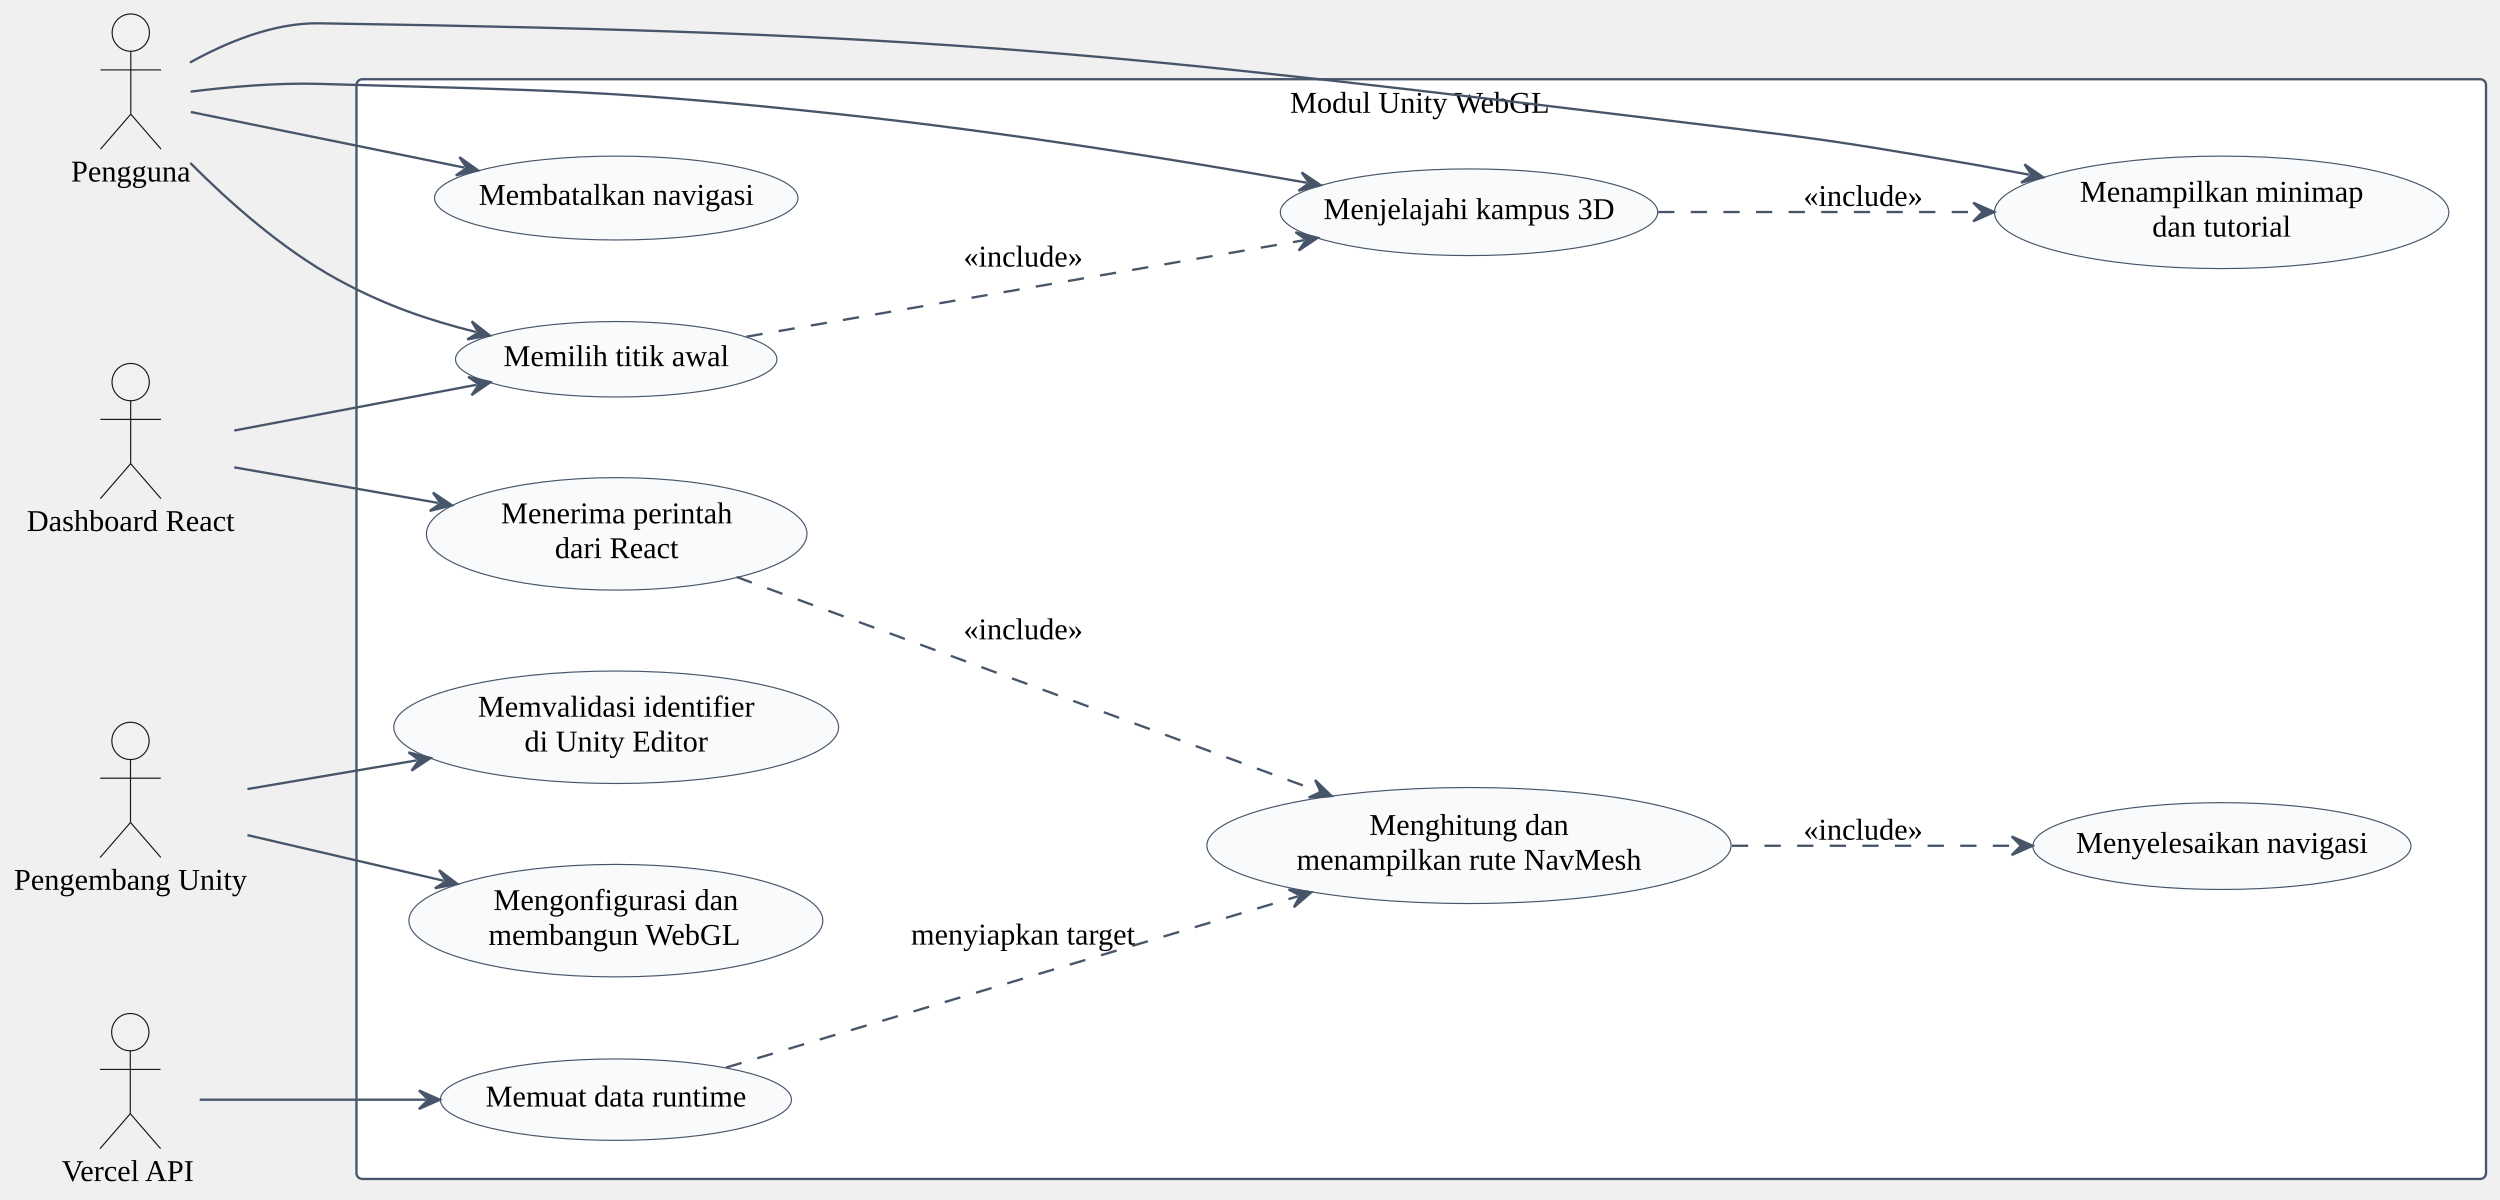
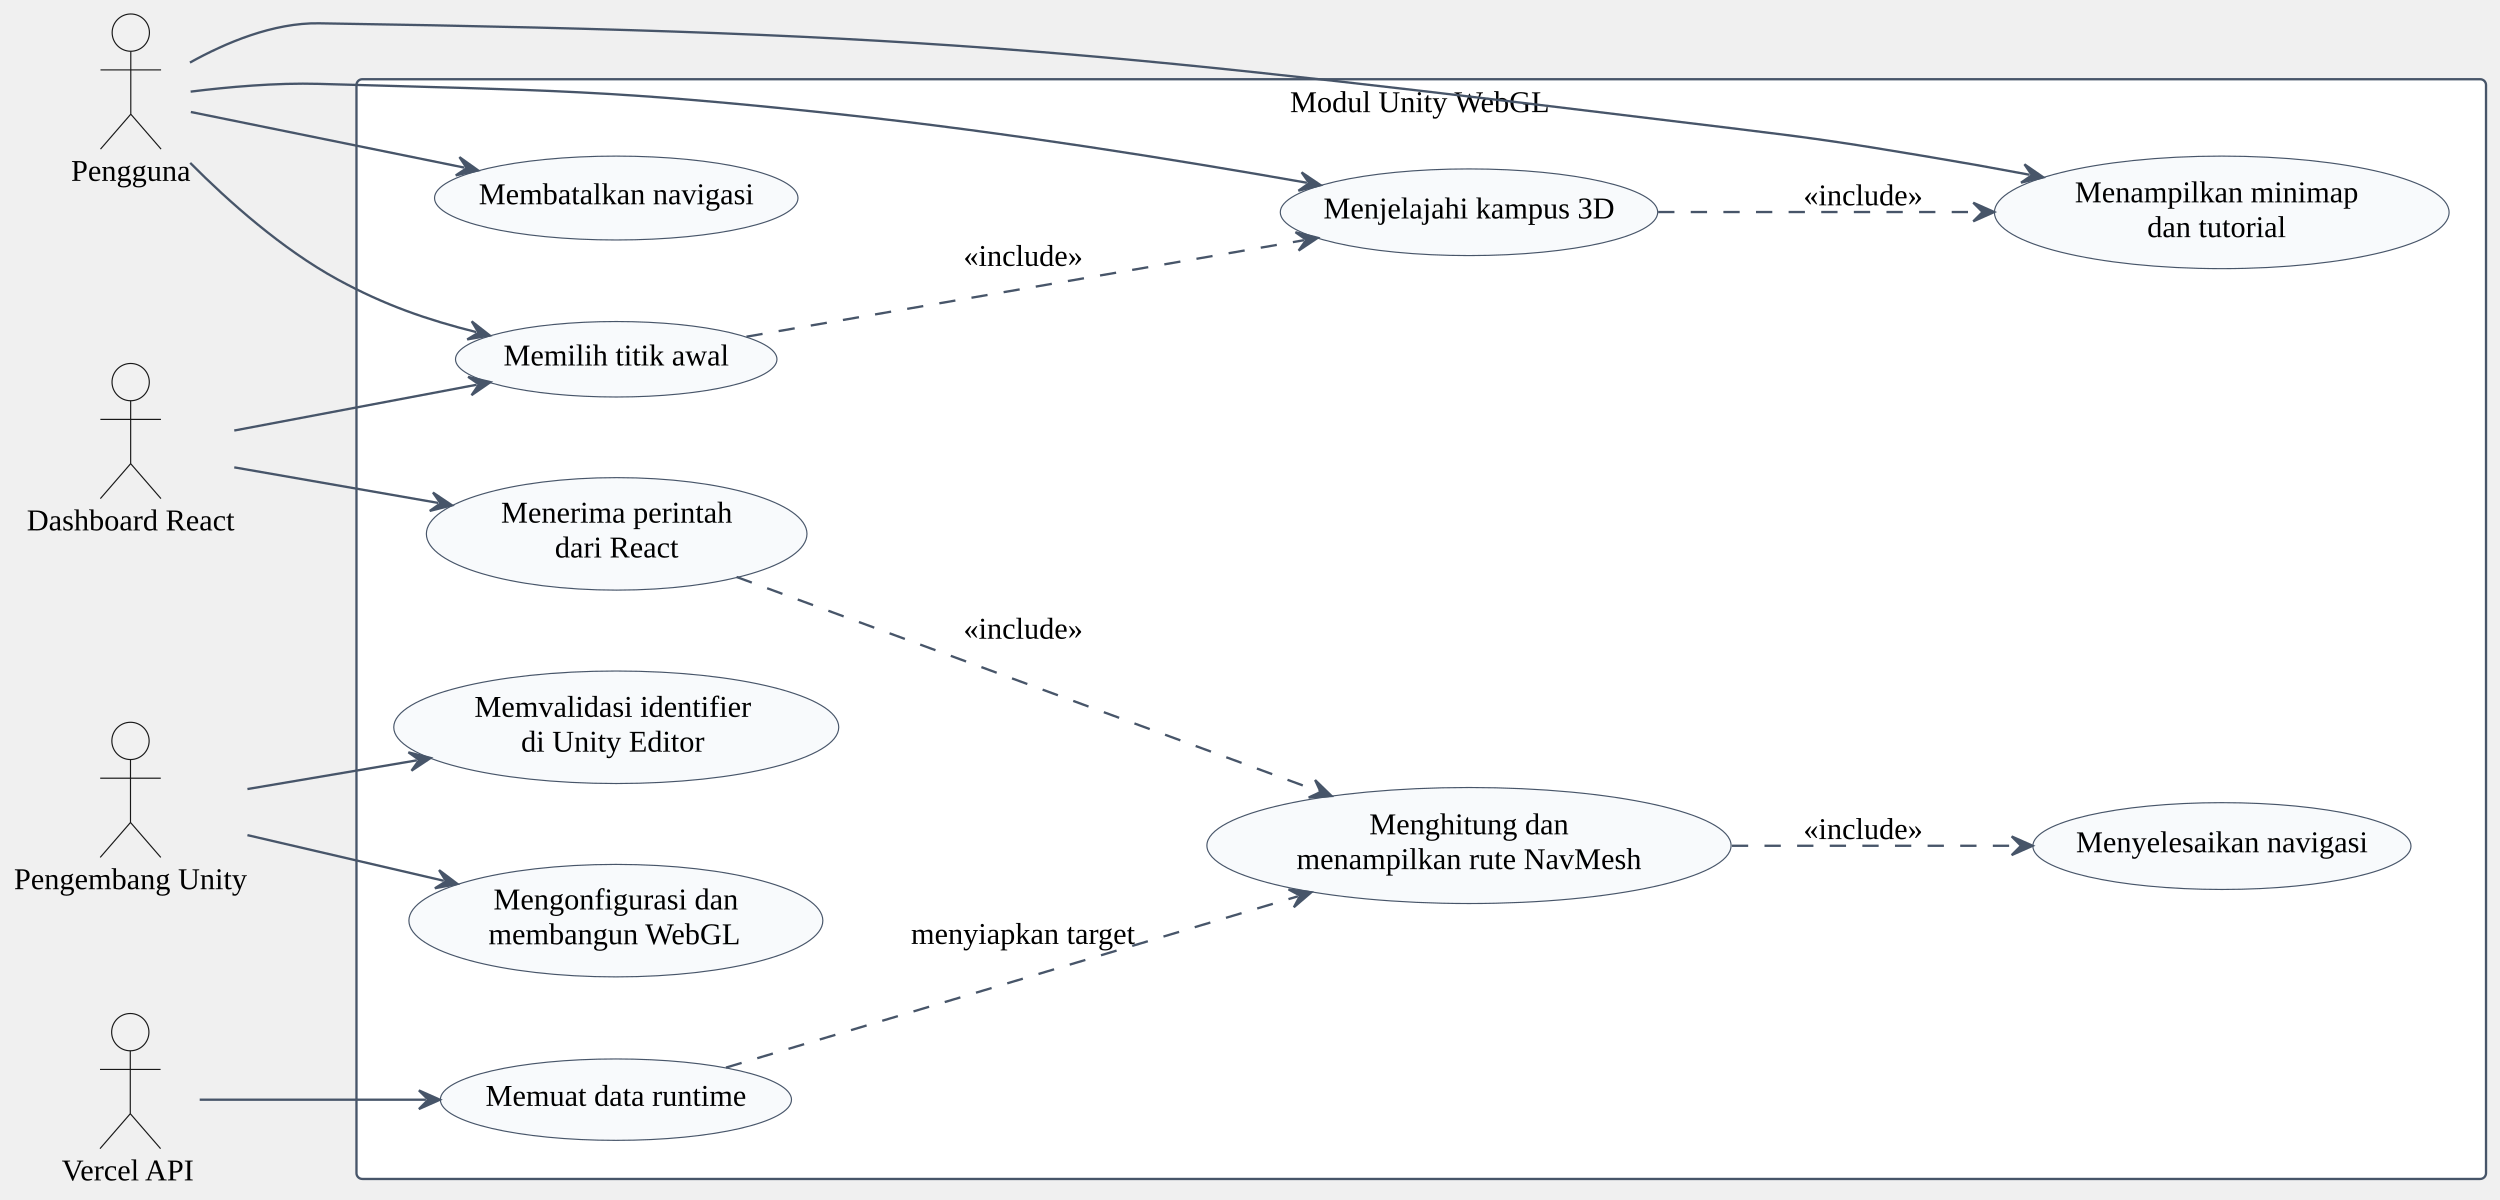
<svg xmlns="http://www.w3.org/2000/svg" contentStyleType="text/css" height="515px" preserveAspectRatio="none" style="width:1073px;height:515px;background:#FFFFFF;" version="1.1" viewBox="0 0 1073 515" width="1073px" zoomAndPan="magnify">
  <defs />
  <g>
    <g id="cluster_Modul Unity WebGL">
      <rect fill="#FFFFFF" height="472" rx="2.5" ry="2.5" style="stroke:#475569;stroke-width:1.0;" width="914" x="153" y="34" />
-       <text fill="#000000" font-family="Times New Roman" font-size="13" lengthAdjust="spacing" textLength="112.652" x="553.674" y="48.413">Modul Unity WebGL</text>
+       <text fill="#000000" font-family="Times New Roman" font-size="13" lengthAdjust="spacing" textLength="112.652" x="553.674" y="48.137">Modul Unity WebGL</text>
    </g>
    <g id="elem_UC1">
      <ellipse cx="264.353" cy="471.971" fill="#F8FAFC" rx="75.353" ry="17.471" style="stroke:#475569;stroke-width:0.5;" />
-       <text fill="#000000" font-family="Times New Roman" font-size="13" lengthAdjust="spacing" textLength="111.909" x="208.399" y="474.909">Memuat data runtime</text>
+       <text fill="#000000" font-family="Times New Roman" font-size="13" lengthAdjust="spacing" textLength="111.909" x="208.399" y="474.633">Memuat data runtime</text>
    </g>
    <g id="elem_UC2">
      <ellipse cx="264.676" cy="229.141" fill="#F8FAFC" rx="81.676" ry="24.141" style="stroke:#475569;stroke-width:0.5;" />
-       <text fill="#000000" font-family="Times New Roman" font-size="13" lengthAdjust="spacing" textLength="99.265" x="215.044" y="224.605">Menerima perintah</text>
-       <text fill="#000000" font-family="Times New Roman" font-size="13" lengthAdjust="spacing" textLength="53.054" x="238.149" y="239.554">dari React</text>
+       <text fill="#000000" font-family="Times New Roman" font-size="13" lengthAdjust="spacing" textLength="99.265" x="215.044" y="224.329">Menerima perintah</text>
+       <text fill="#000000" font-family="Times New Roman" font-size="13" lengthAdjust="spacing" textLength="53.054" x="238.149" y="239.277">dari React</text>
    </g>
    <g id="elem_UC3">
      <ellipse cx="264.485" cy="154.197" fill="#F8FAFC" rx="68.985" ry="16.197" style="stroke:#475569;stroke-width:0.5;" />
-       <text fill="#000000" font-family="Times New Roman" font-size="13" lengthAdjust="spacing" textLength="96.764" x="216.103" y="157.136">Memilih titik awal</text>
+       <text fill="#000000" font-family="Times New Roman" font-size="13" lengthAdjust="spacing" textLength="96.764" x="216.103" y="156.859">Memilih titik awal</text>
    </g>
    <g id="elem_UC4">
      <ellipse cx="630.494" cy="91.099" fill="#F8FAFC" rx="80.994" ry="18.599" style="stroke:#475569;stroke-width:0.5;" />
-       <text fill="#000000" font-family="Times New Roman" font-size="13" lengthAdjust="spacing" textLength="124.915" x="568.037" y="94.037">Menjelajahi kampus 3D</text>
+       <text fill="#000000" font-family="Times New Roman" font-size="13" lengthAdjust="spacing" textLength="124.915" x="568.037" y="93.761">Menjelajahi kampus 3D</text>
    </g>
    <g id="elem_UC5">
      <ellipse cx="630.489" cy="362.898" fill="#F8FAFC" rx="112.489" ry="24.898" style="stroke:#475569;stroke-width:0.5;" />
-       <text fill="#000000" font-family="Times New Roman" font-size="13" lengthAdjust="spacing" textLength="85.573" x="587.702" y="358.362">Menghitung dan</text>
-       <text fill="#000000" font-family="Times New Roman" font-size="13" lengthAdjust="spacing" textLength="148.015" x="556.481" y="373.311">menampilkan rute NavMesh</text>
+       <text fill="#000000" font-family="Times New Roman" font-size="13" lengthAdjust="spacing" textLength="85.573" x="587.702" y="358.086">Menghitung dan</text>
+       <text fill="#000000" font-family="Times New Roman" font-size="13" lengthAdjust="spacing" textLength="148.015" x="556.481" y="373.034">menampilkan rute NavMesh</text>
    </g>
    <g id="elem_UC6">
-       <ellipse cx="953.52" cy="91.141" fill="#F8FAFC" rx="97.52" ry="24.141" style="stroke:#475569;stroke-width:0.5;" />
-       <text fill="#000000" font-family="Times New Roman" font-size="13" lengthAdjust="spacing" textLength="121.672" x="892.684" y="86.605">Menampilkan minimap</text>
-       <text fill="#000000" font-family="Times New Roman" font-size="13" lengthAdjust="spacing" textLength="59.566" x="923.737" y="101.553">dan tutorial</text>
+       <ellipse cx="953.572" cy="91.152" fill="#F8FAFC" rx="97.572" ry="24.152" style="stroke:#475569;stroke-width:0.5;" />
+       <text fill="#000000" font-family="Times New Roman" font-size="13" lengthAdjust="spacing" textLength="121.672" x="890.524" y="86.835">Menampilkan minimap</text>
+       <text fill="#000000" font-family="Times New Roman" font-size="13" lengthAdjust="spacing" textLength="59.566" x="921.577" y="101.784">dan tutorial</text>
    </g>
    <g id="elem_UC7">
      <ellipse cx="953.648" cy="363.13" fill="#F8FAFC" rx="81.148" ry="18.63" style="stroke:#475569;stroke-width:0.5;" />
-       <text fill="#000000" font-family="Times New Roman" font-size="13" lengthAdjust="spacing" textLength="125.265" x="891.015" y="366.068">Menyelesaikan navigasi</text>
+       <text fill="#000000" font-family="Times New Roman" font-size="13" lengthAdjust="spacing" textLength="125.265" x="891.015" y="365.792">Menyelesaikan navigasi</text>
    </g>
    <g id="elem_UC8">
      <ellipse cx="264.498" cy="85" fill="#F8FAFC" rx="77.998" ry="18" style="stroke:#475569;stroke-width:0.5;" />
-       <text fill="#000000" font-family="Times New Roman" font-size="13" lengthAdjust="spacing" textLength="118.047" x="205.475" y="87.938">Membatalkan navigasi</text>
+       <text fill="#000000" font-family="Times New Roman" font-size="13" lengthAdjust="spacing" textLength="118.047" x="205.475" y="87.662">Membatalkan navigasi</text>
    </g>
    <g id="elem_UC9">
-       <ellipse cx="264.469" cy="312.141" fill="#F8FAFC" rx="95.469" ry="24.141" style="stroke:#475569;stroke-width:0.5;" />
-       <text fill="#000000" font-family="Times New Roman" font-size="13" lengthAdjust="spacing" textLength="118.771" x="205.084" y="307.605">Memvalidasi identifier</text>
-       <text fill="#000000" font-family="Times New Roman" font-size="13" lengthAdjust="spacing" textLength="78.717" x="225.11" y="322.553">di Unity Editor</text>
+       <ellipse cx="264.493" cy="312.146" fill="#F8FAFC" rx="95.493" ry="24.146" style="stroke:#475569;stroke-width:0.5;" />
+       <text fill="#000000" font-family="Times New Roman" font-size="13" lengthAdjust="spacing" textLength="118.771" x="203.626" y="307.673">Memvalidasi identifier</text>
+       <text fill="#000000" font-family="Times New Roman" font-size="13" lengthAdjust="spacing" textLength="78.717" x="223.653" y="322.621">di Unity Editor</text>
    </g>
    <g id="elem_UC10">
      <ellipse cx="264.331" cy="395.141" fill="#F8FAFC" rx="88.831" ry="24.141" style="stroke:#475569;stroke-width:0.5;" />
-       <text fill="#000000" font-family="Times New Roman" font-size="13" lengthAdjust="spacing" textLength="105.06" x="211.801" y="390.605">Mengonfigurasi dan</text>
-       <text fill="#000000" font-family="Times New Roman" font-size="13" lengthAdjust="spacing" textLength="109.383" x="209.639" y="405.553">membangun WebGL</text>
+       <text fill="#000000" font-family="Times New Roman" font-size="13" lengthAdjust="spacing" textLength="105.06" x="211.801" y="390.329">Mengonfigurasi dan</text>
+       <text fill="#000000" font-family="Times New Roman" font-size="13" lengthAdjust="spacing" textLength="109.383" x="209.639" y="405.277">membangun WebGL</text>
    </g>
    <g id="elem_user">
      <ellipse cx="56.135" cy="14" fill="#F1F1F1" rx="8" ry="8" style="stroke:#181818;stroke-width:0.5;" />
      <path d="M56.135,22 L56.135,49 M43.135,30 L69.135,30 M56.135,49 L43.135,64 M56.135,49 L69.135,64 " fill="none" style="stroke:#181818;stroke-width:0.5;" />
-       <text fill="#000000" font-family="Times New Roman" font-size="13" lengthAdjust="spacing" textLength="51.27" x="30.5" y="77.913">Pengguna</text>
+       <text fill="#000000" font-family="Times New Roman" font-size="13" lengthAdjust="spacing" textLength="51.27" x="30.5" y="77.637">Pengguna</text>
    </g>
    <g id="elem_react">
      <ellipse cx="56.08" cy="164" fill="#F1F1F1" rx="8" ry="8" style="stroke:#181818;stroke-width:0.5;" />
      <path d="M56.08,172 L56.08,199 M43.08,180 L69.08,180 M56.08,199 L43.08,214 M56.08,199 L69.08,214 " fill="none" style="stroke:#181818;stroke-width:0.5;" />
-       <text fill="#000000" font-family="Times New Roman" font-size="13" lengthAdjust="spacing" textLength="89.159" x="11.5" y="227.913">Dashboard React</text>
+       <text fill="#000000" font-family="Times New Roman" font-size="13" lengthAdjust="spacing" textLength="89.159" x="11.5" y="227.637">Dashboard React</text>
    </g>
    <g id="elem_developer">
      <ellipse cx="56.007" cy="318" fill="#F1F1F1" rx="8" ry="8" style="stroke:#181818;stroke-width:0.5;" />
      <path d="M56.007,326 L56.007,353 M43.007,334 L69.007,334 M56.007,353 L43.007,368 M56.007,353 L69.007,368 " fill="none" style="stroke:#181818;stroke-width:0.5;" />
-       <text fill="#000000" font-family="Times New Roman" font-size="13" lengthAdjust="spacing" textLength="100.014" x="6" y="381.913">Pengembang Unity</text>
+       <text fill="#000000" font-family="Times New Roman" font-size="13" lengthAdjust="spacing" textLength="100.014" x="6" y="381.637">Pengembang Unity</text>
    </g>
    <g id="elem_api">
      <ellipse cx="55.918" cy="443" fill="#F1F1F1" rx="8" ry="8" style="stroke:#181818;stroke-width:0.5;" />
      <path d="M55.918,451 L55.918,478 M42.918,459 L68.918,459 M55.918,478 L42.918,493 M55.918,478 L68.918,493 " fill="none" style="stroke:#181818;stroke-width:0.5;" />
-       <text fill="#000000" font-family="Times New Roman" font-size="13" lengthAdjust="spacing" textLength="58.836" x="26.5" y="506.913">Vercel API</text>
+       <text fill="#000000" font-family="Times New Roman" font-size="13" lengthAdjust="spacing" textLength="58.836" x="26.5" y="506.637">Vercel API</text>
    </g>
    <g id="link_user_UC3">
      <path d="M81.64,69.92 C98.12,86.49 121.12,106.98 145,120 C165.11,130.96 183.29,137.242 204.41,142.532 " fill="none" id="user-to-UC3" style="stroke:#475569;stroke-width:1.0;" />
      <polygon fill="#475569" points="210.23,143.99,202.472,137.923,205.38,142.775,200.528,145.683,210.23,143.99" style="stroke:#475569;stroke-width:1.0;" />
    </g>
    <g id="link_user_UC4">
      <path d="M81.82,39.33 C97.6,37.37 118.47,35.46 137,36 C236.24,38.89 261.28,38.46 360,49 C431.22,56.61 506.441,68.85 560.921,78.44 " fill="none" id="user-to-UC4" style="stroke:#475569;stroke-width:1.0;" />
      <polygon fill="#475569" points="566.83,79.48,558.66,73.98,561.906,78.613,557.273,81.859,566.83,79.48" style="stroke:#475569;stroke-width:1.0;" />
    </g>
    <g id="link_user_UC6">
      <path d="M81.52,26.86 C96.83,18.34 117.32,9.69 137,10 C407.04,14.24 474.91,22.34 743,55 C780,59.51 789.24,60.86 826,67 C842.54,69.76 854.343,71.862 871.113,75.012 " fill="none" id="user-to-UC6" style="stroke:#475569;stroke-width:1.0;" />
      <polygon fill="#475569" points="877.01,76.12,868.903,70.527,872.096,75.197,867.426,78.39,877.01,76.12" style="stroke:#475569;stroke-width:1.0;" />
    </g>
    <g id="link_user_UC8">
      <path d="M81.91,48.07 C112.27,54.24 158.661,63.674 199.351,71.954 " fill="none" id="user-to-UC8" style="stroke:#475569;stroke-width:1.0;" />
      <polygon fill="#475569" points="205.23,73.15,197.208,67.436,200.33,72.153,195.613,75.275,205.23,73.15" style="stroke:#475569;stroke-width:1.0;" />
    </g>
    <g id="link_react_UC2">
      <path d="M100.54,200.59 C127.64,205.31 157.189,210.469 188.099,215.859 " fill="none" id="react-to-UC2" style="stroke:#475569;stroke-width:1.0;" />
      <polygon fill="#475569" points="194.01,216.89,185.831,211.403,189.084,216.031,184.457,219.285,194.01,216.89" style="stroke:#475569;stroke-width:1.0;" />
    </g>
    <g id="link_react_UC3">
      <path d="M100.54,184.78 C132.61,178.72 170.484,171.563 204.594,165.123 " fill="none" id="react-to-UC3" style="stroke:#475569;stroke-width:1.0;" />
      <polygon fill="#475569" points="210.49,164.01,200.904,161.749,205.577,164.938,202.388,169.61,210.49,164.01" style="stroke:#475569;stroke-width:1.0;" />
    </g>
    <g id="link_api_UC1">
      <path d="M85.71,472 C112.31,472 147.04,472 182.8,472 " fill="none" id="api-to-UC1" style="stroke:#475569;stroke-width:1.0;" />
      <polygon fill="#475569" points="188.8,472,179.8,468,183.8,472,179.8,476,188.8,472" style="stroke:#475569;stroke-width:1.0;" />
    </g>
    <g id="link_developer_UC9">
      <path d="M106.2,338.66 C129.7,334.68 152.484,330.813 178.914,326.333 " fill="none" id="developer-to-UC9" style="stroke:#475569;stroke-width:1.0;" />
      <polygon fill="#475569" points="184.83,325.33,175.288,322.89,179.9,326.166,176.625,330.778,184.83,325.33" style="stroke:#475569;stroke-width:1.0;" />
    </g>
    <g id="link_developer_UC10">
      <path d="M106.2,358.44 C133.16,364.7 161.126,371.2 190.476,378.03 " fill="none" id="developer-to-UC10" style="stroke:#475569;stroke-width:1.0;" />
      <polygon fill="#475569" points="196.32,379.39,188.461,373.454,191.45,378.257,186.648,381.246,196.32,379.39" style="stroke:#475569;stroke-width:1.0;" />
    </g>
    <g id="link_UC2_UC5">
      <path d="M316.11,247.63 C383.12,272.3 495.359,313.617 565.879,339.577 " fill="none" id="UC2-to-UC5" style="stroke:#475569;stroke-width:1.0;stroke-dasharray:7.0,7.0;" />
      <polygon fill="#475569" points="571.51,341.65,564.446,334.787,566.818,339.923,561.682,342.295,571.51,341.65" style="stroke:#475569;stroke-width:1.0;" />
-       <text fill="#000000" font-family="Times New Roman" font-size="13" lengthAdjust="spacing" textLength="51.264" x="413.5" y="274.413">«include»</text>
+       <text fill="#000000" font-family="Times New Roman" font-size="13" lengthAdjust="spacing" textLength="51.264" x="413.5" y="274.137">«include»</text>
    </g>
    <g id="link_UC5_UC7">
      <path d="M743.32,363 C785.84,363 827.4,363 866.41,363 " fill="none" id="UC5-to-UC7" style="stroke:#475569;stroke-width:1.0;stroke-dasharray:7.0,7.0;" />
      <polygon fill="#475569" points="872.41,363,863.41,359,867.41,363,863.41,367,872.41,363" style="stroke:#475569;stroke-width:1.0;" />
-       <text fill="#000000" font-family="Times New Roman" font-size="13" lengthAdjust="spacing" textLength="51.264" x="774" y="360.413">«include»</text>
+       <text fill="#000000" font-family="Times New Roman" font-size="13" lengthAdjust="spacing" textLength="51.264" x="774" y="360.137">«include»</text>
    </g>
    <g id="link_UC1_UC5">
      <path d="M311.6,458.2 C375.11,439.18 484.182,406.522 557.052,384.692 " fill="none" id="UC1-to-UC5" style="stroke:#475569;stroke-width:1.0;stroke-dasharray:7.0,7.0;" />
      <polygon fill="#475569" points="562.8,382.97,553.031,381.721,558.01,384.405,555.327,389.385,562.8,382.97" style="stroke:#475569;stroke-width:1.0;" />
-       <text fill="#000000" font-family="Times New Roman" font-size="13" lengthAdjust="spacing" textLength="96.376" x="391" y="405.413">menyiapkan target</text>
+       <text fill="#000000" font-family="Times New Roman" font-size="13" lengthAdjust="spacing" textLength="96.376" x="391" y="405.137">menyiapkan target</text>
    </g>
    <g id="link_UC3_UC4">
      <path d="M320.39,144.5 C386.13,133.12 490.148,115.123 559.658,103.093 " fill="none" id="UC3-to-UC4" style="stroke:#475569;stroke-width:1.0;stroke-dasharray:7.0,7.0;" />
      <polygon fill="#475569" points="565.57,102.07,556.02,99.663,560.643,102.923,557.384,107.546,565.57,102.07" style="stroke:#475569;stroke-width:1.0;" />
-       <text fill="#000000" font-family="Times New Roman" font-size="13" lengthAdjust="spacing" textLength="51.264" x="413.5" y="114.413">«include»</text>
+       <text fill="#000000" font-family="Times New Roman" font-size="13" lengthAdjust="spacing" textLength="51.264" x="413.5" y="114.137">«include»</text>
    </g>
    <g id="link_UC4_UC6">
      <path d="M711.67,91 C755.41,91 803.86,91 849.92,91 " fill="none" id="UC4-to-UC6" style="stroke:#475569;stroke-width:1.0;stroke-dasharray:7.0,7.0;" />
      <polygon fill="#475569" points="855.92,91,846.92,87,850.92,91,846.92,95,855.92,91" style="stroke:#475569;stroke-width:1.0;" />
-       <text fill="#000000" font-family="Times New Roman" font-size="13" lengthAdjust="spacing" textLength="51.264" x="774" y="88.413">«include»</text>
+       <text fill="#000000" font-family="Times New Roman" font-size="13" lengthAdjust="spacing" textLength="51.264" x="774" y="88.137">«include»</text>
    </g>
  </g>
</svg>
